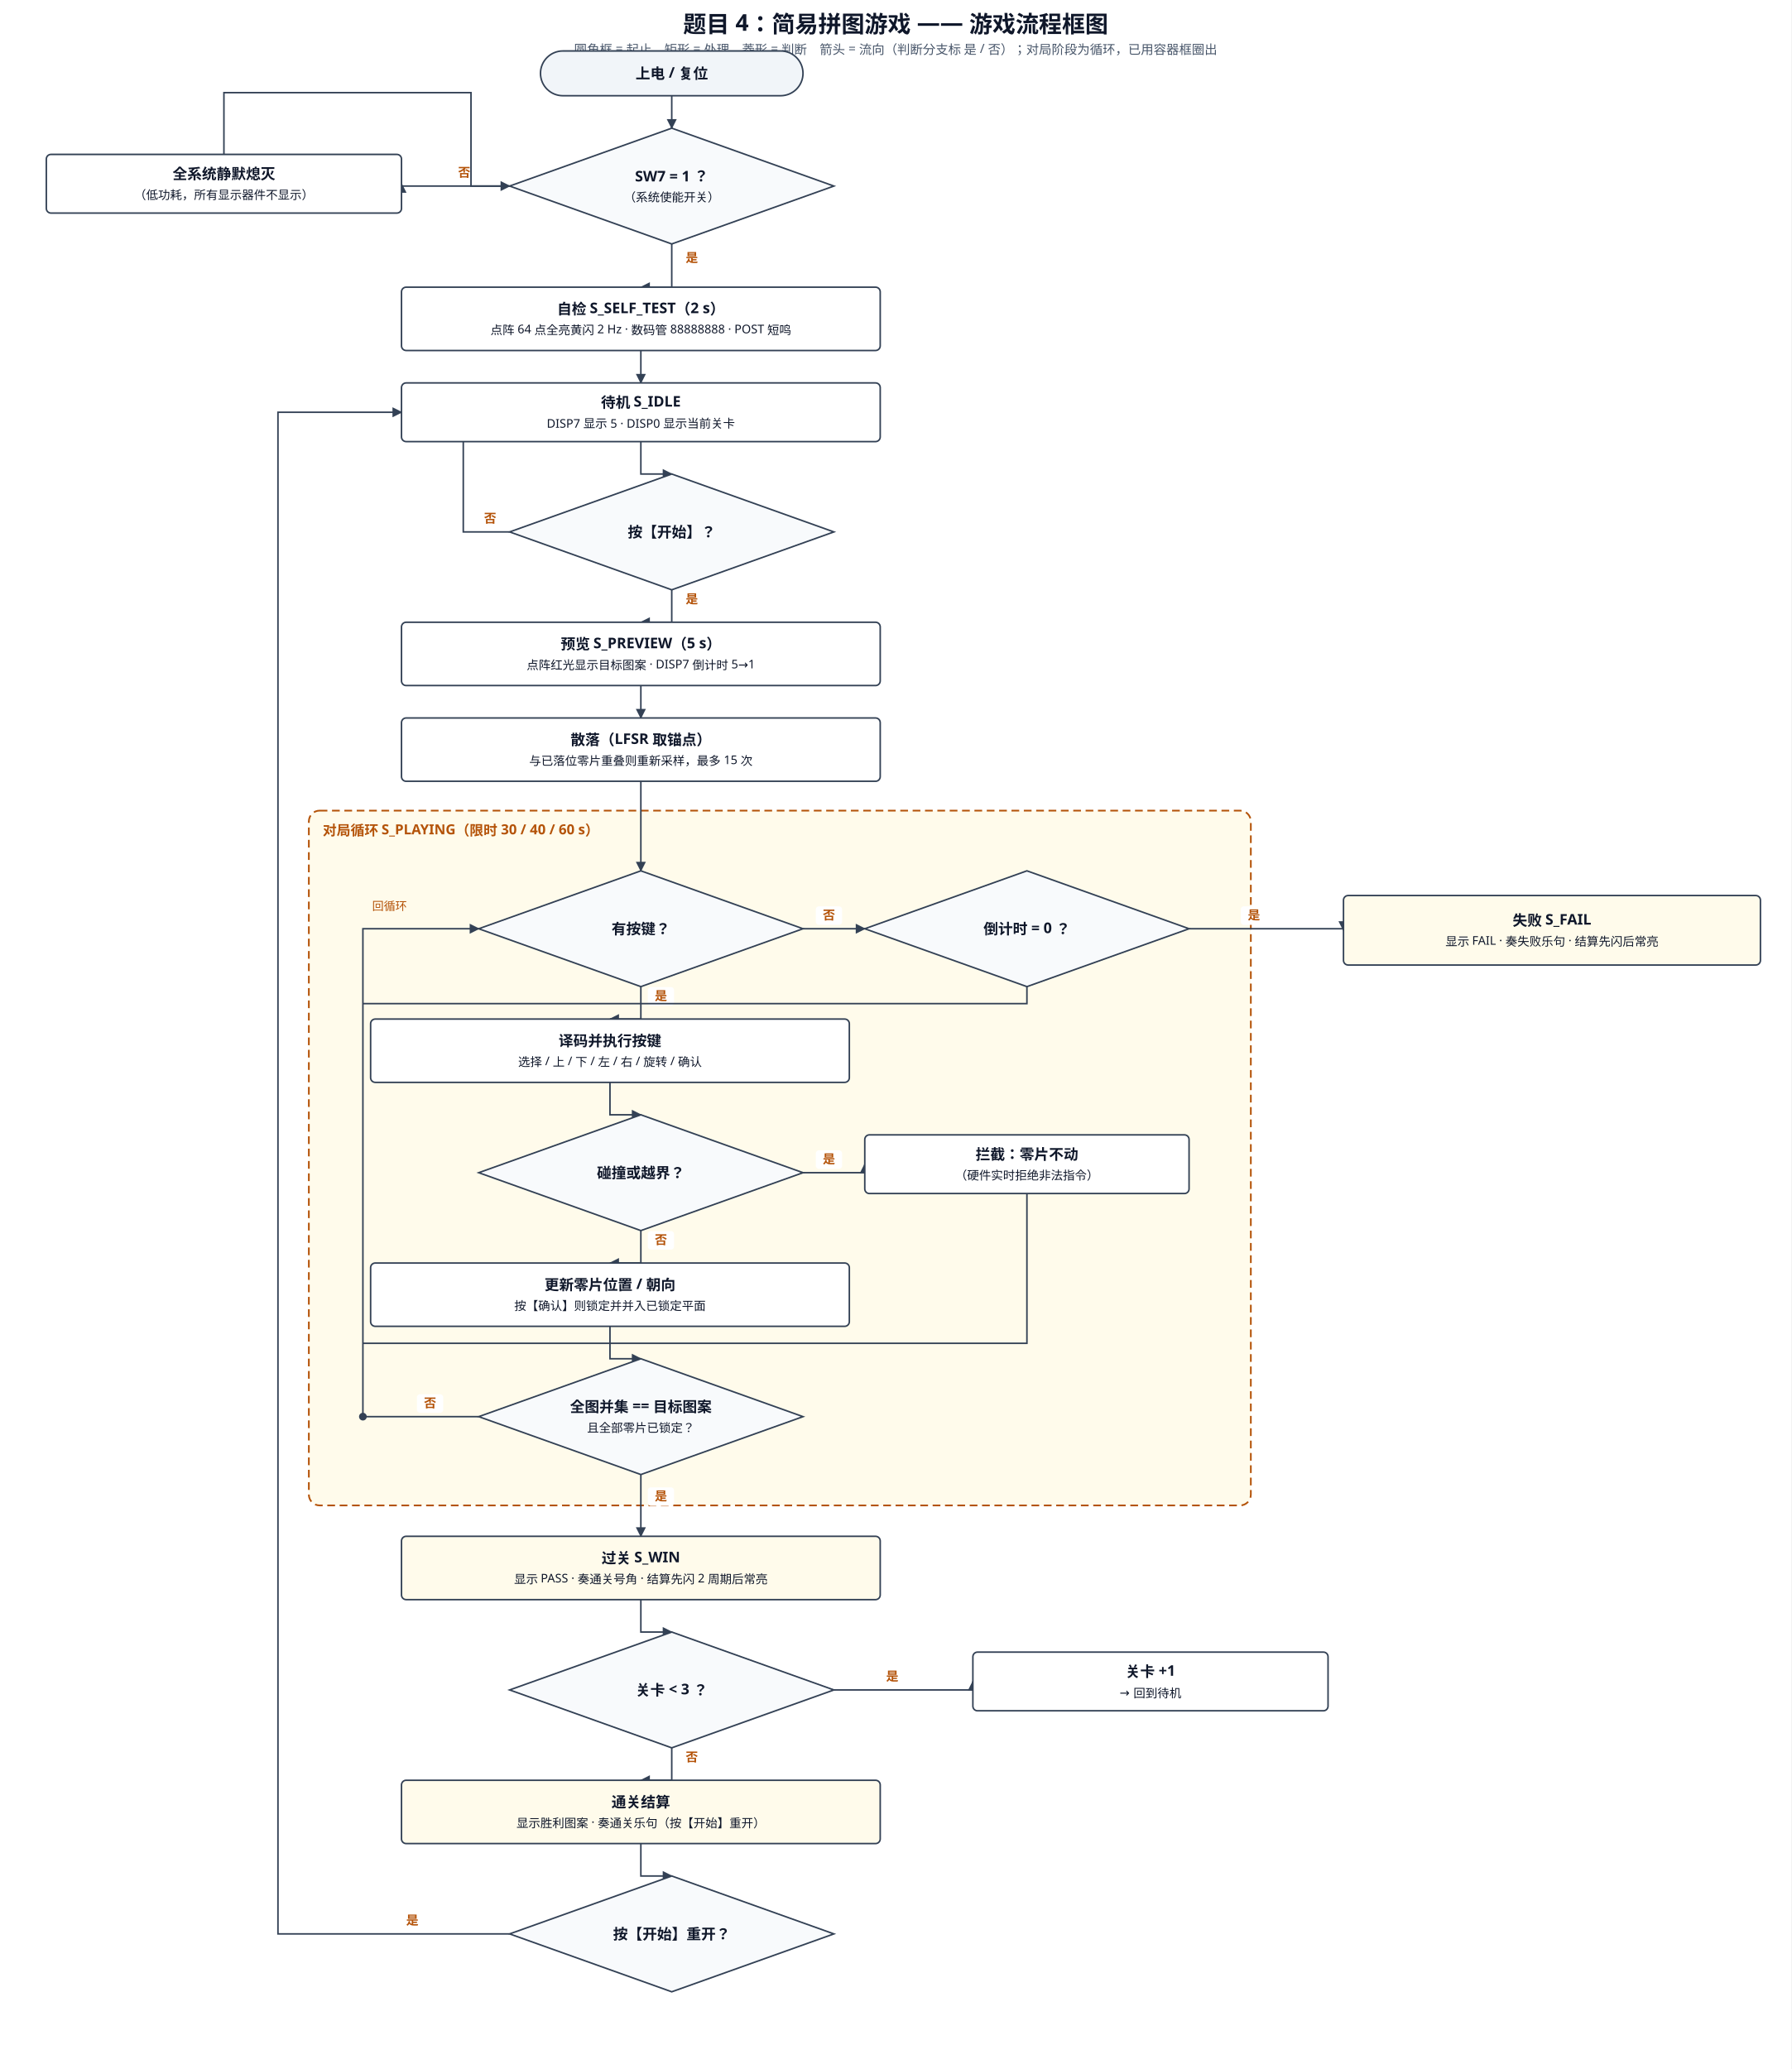
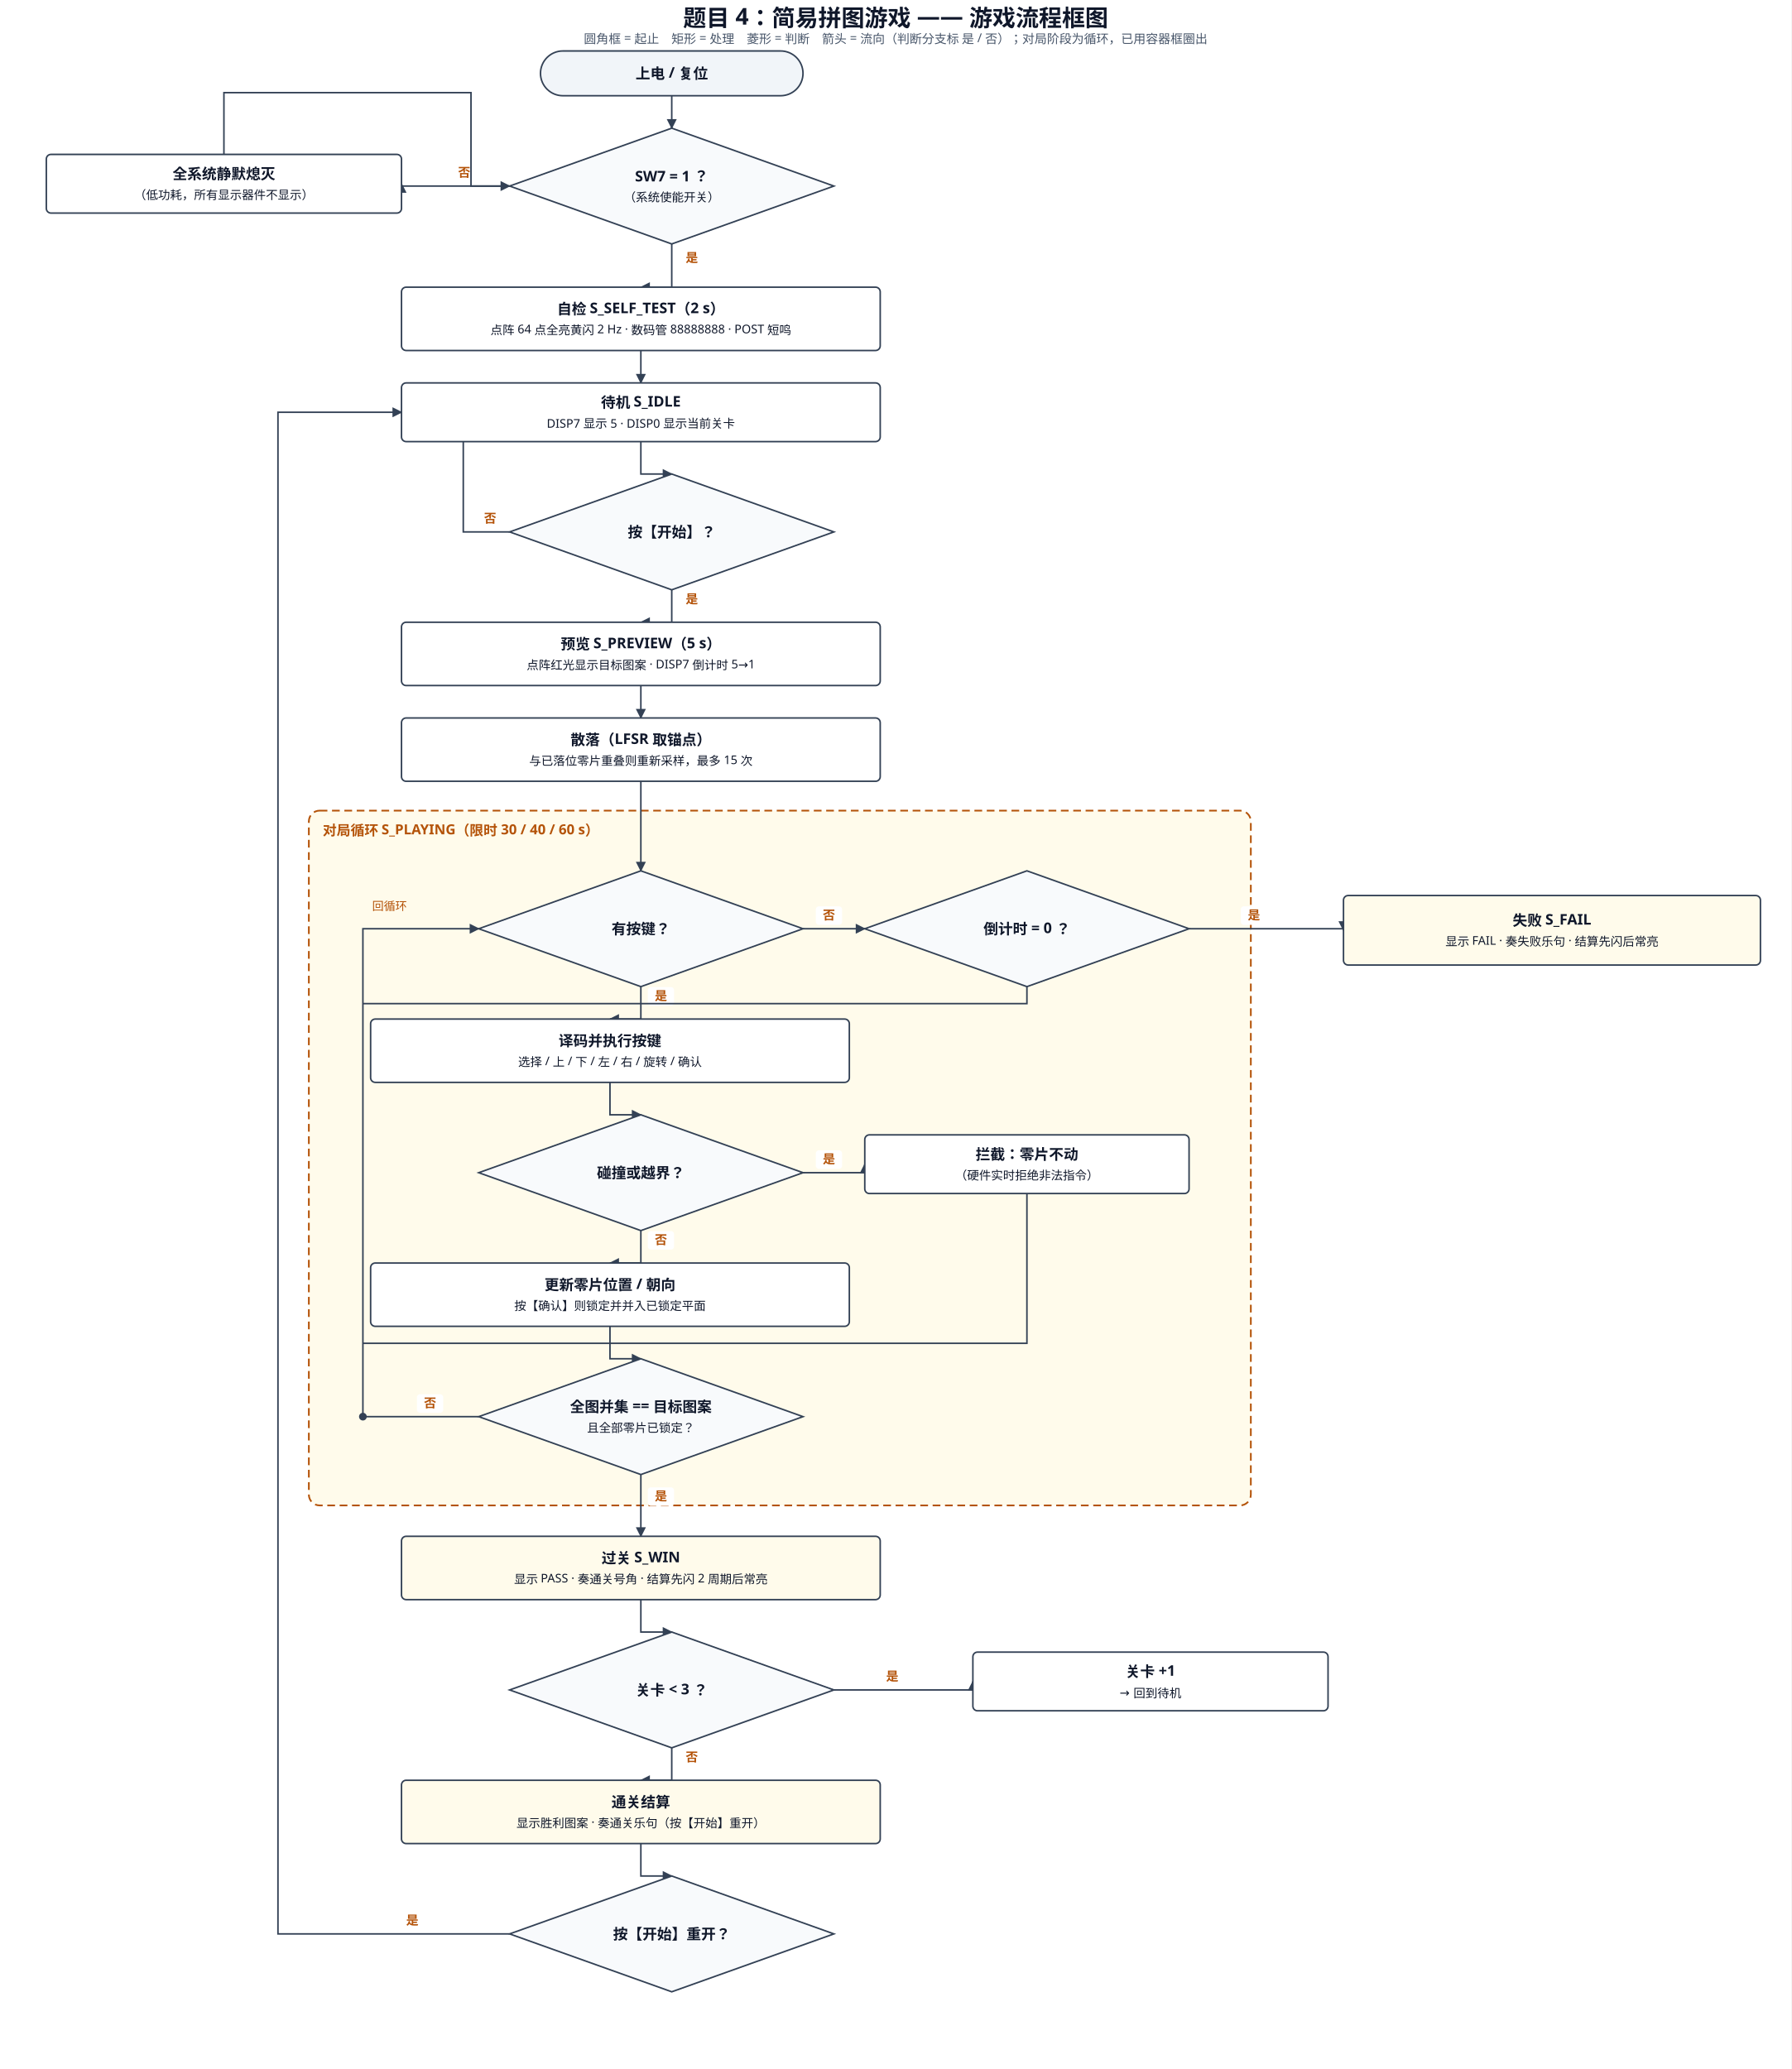
<svg xmlns="http://www.w3.org/2000/svg" width="2320" height="2680" viewBox="0 0 2320 2680">
  <defs>
    <marker id="ar" viewBox="0 0 10 10" refX="9" refY="5" markerWidth="6.5" markerHeight="6.5" orient="auto-start-reverse">
      <path d="M 0 0 L 10 5 L 0 10 z" fill="#334155" />
    </marker>
  </defs>
  <rect width="2320" height="2680" fill="#ffffff" />
-   <text x="1160" y="42" font-family="Microsoft YaHei, SimSun, sans-serif" font-size="30" font-weight="bold" fill="#0f172a" text-anchor="middle">题目 4：简易拼图游戏 —— 游戏流程框图</text>
-   <text x="1160" y="70" font-family="Microsoft YaHei, SimSun, sans-serif" font-size="16.5" fill="#475569" text-anchor="middle">圆角框 = 起止　矩形 = 处理　菱形 = 判断　箭头 = 流向（判断分支标 是 / 否）；对局阶段为循环，已用容器框圈出</text>
+   <text x="1160" y="34" font-family="Microsoft YaHei, SimSun, sans-serif" font-size="30" font-weight="bold" fill="#0f172a" text-anchor="middle">题目 4：简易拼图游戏 —— 游戏流程框图</text>
+   <text x="1160" y="56" font-family="Microsoft YaHei, SimSun, sans-serif" font-size="16" fill="#475569" text-anchor="middle">圆角框 = 起止　矩形 = 处理　菱形 = 判断　箭头 = 流向（判断分支标 是 / 否）；对局阶段为循环，已用容器框圈出</text>
  <rect x="400" y="1050" width="1220" height="900" rx="14" fill="#fffbeb" stroke="#b45309" stroke-width="2.2" stroke-dasharray="10 6" />
  <text x="418" y="1082" font-family="Microsoft YaHei, SimSun, sans-serif" font-size="18" font-weight="bold" fill="#b45309">对局循环  S_PLAYING（限时 30 / 40 / 60 s）</text>
  <path d="M 870.0 124.0 L 870.0 166.0" fill="none" stroke="#334155" stroke-width="2" marker-end="url(#ar)" />
  <path d="M 660.0 241.0 L 520.0 241.0 L 520.0 238.0" fill="none" stroke="#334155" stroke-width="2" marker-end="url(#ar)" />
  <rect x="584.2" y="212.0" width="34" height="24" rx="4" fill="#ffffff" />
  <text x="601.2" y="229.0" font-family="Microsoft YaHei, SimSun, sans-serif" font-size="16" font-weight="bold" fill="#b45309" text-anchor="middle">否</text>
  <path d="M 290.0 200.0 L 290.0 120.0 L 610.0 120.0 L 610.0 241.0 L 660.0 241.0" fill="none" stroke="#334155" stroke-width="2" marker-end="url(#ar)" />
  <path d="M 870.0 316.0 L 870.0 372.0 L 830.0 372.0" fill="none" stroke="#334155" stroke-width="2" marker-end="url(#ar)" />
  <rect x="879.0" y="322.5" width="34" height="24" rx="4" fill="#ffffff" />
  <text x="896.0" y="339.5" font-family="Microsoft YaHei, SimSun, sans-serif" font-size="16" font-weight="bold" fill="#b45309" text-anchor="middle">是</text>
  <path d="M 830.0 454.0 L 830.0 496.0" fill="none" stroke="#334155" stroke-width="2" marker-end="url(#ar)" />
  <path d="M 830.0 572.0 L 830.0 614.0 L 870.0 614.0" fill="none" stroke="#334155" stroke-width="2" marker-end="url(#ar)" />
  <path d="M 660.0 689.0 L 600.0 689.0 L 600.0 534.0 L 520.0 534.0" fill="none" stroke="#334155" stroke-width="2" marker-end="url(#ar)" />
  <rect x="617.8" y="660.0" width="34" height="24" rx="4" fill="#ffffff" />
  <text x="634.8" y="677.0" font-family="Microsoft YaHei, SimSun, sans-serif" font-size="16" font-weight="bold" fill="#b45309" text-anchor="middle">否</text>
  <path d="M 870.0 764.0 L 870.0 806.0 L 830.0 806.0" fill="none" stroke="#334155" stroke-width="2" marker-end="url(#ar)" />
  <rect x="879.0" y="764.6" width="34" height="24" rx="4" fill="#ffffff" />
  <text x="896.0" y="781.6" font-family="Microsoft YaHei, SimSun, sans-serif" font-size="16" font-weight="bold" fill="#b45309" text-anchor="middle">是</text>
  <path d="M 830.0 888.0 L 830.0 930.0" fill="none" stroke="#334155" stroke-width="2" marker-end="url(#ar)" />
  <path d="M 830.0 1012.0 L 830.0 1128.0" fill="none" stroke="#334155" stroke-width="2" marker-end="url(#ar)" />
  <path d="M 1040.0 1203.0 L 1120.0 1203.0" fill="none" stroke="#334155" stroke-width="2" marker-end="url(#ar)" />
  <rect x="1056.6" y="1174.0" width="34" height="24" rx="4" fill="#ffffff" />
  <text x="1073.6" y="1191.0" font-family="Microsoft YaHei, SimSun, sans-serif" font-size="16" font-weight="bold" fill="#b45309" text-anchor="middle">否</text>
  <path d="M 1540.0 1203.0 L 1740.0 1203.0 L 1740.0 1205.0" fill="none" stroke="#334155" stroke-width="2" marker-end="url(#ar)" />
  <rect x="1607.0" y="1174.0" width="34" height="24" rx="4" fill="#ffffff" />
  <text x="1624.0" y="1191.0" font-family="Microsoft YaHei, SimSun, sans-serif" font-size="16" font-weight="bold" fill="#b45309" text-anchor="middle">是</text>
  <path d="M 830.0 1278.0 L 830.0 1320.0 L 790.0 1320.0" fill="none" stroke="#334155" stroke-width="2" marker-end="url(#ar)" />
  <rect x="839.0" y="1278.6" width="34" height="24" rx="4" fill="#ffffff" />
  <text x="856.0" y="1295.6" font-family="Microsoft YaHei, SimSun, sans-serif" font-size="16" font-weight="bold" fill="#b45309" text-anchor="middle">是</text>
  <path d="M 790.0 1402.0 L 790.0 1444.0 L 830.0 1444.0" fill="none" stroke="#334155" stroke-width="2" marker-end="url(#ar)" />
  <path d="M 1040.0 1519.0 L 1120.0 1519.0 L 1120.0 1508.0" fill="none" stroke="#334155" stroke-width="2" marker-end="url(#ar)" />
  <rect x="1056.6" y="1490.0" width="34" height="24" rx="4" fill="#ffffff" />
  <text x="1073.6" y="1507.0" font-family="Microsoft YaHei, SimSun, sans-serif" font-size="16" font-weight="bold" fill="#b45309" text-anchor="middle">是</text>
  <path d="M 1330.0 1546.0 L 1330.0 1740.0 L 470.0 1740.0" fill="none" stroke="#334155" stroke-width="2" />
  <path d="M 1330.0 1278.0 L 1330.0 1300.0 L 470.0 1300.0" fill="none" stroke="#334155" stroke-width="2" />
  <path d="M 830.0 1594.0 L 830.0 1636.0 L 790.0 1636.0" fill="none" stroke="#334155" stroke-width="2" marker-end="url(#ar)" />
  <rect x="839.0" y="1594.6" width="34" height="24" rx="4" fill="#ffffff" />
  <text x="856.0" y="1611.6" font-family="Microsoft YaHei, SimSun, sans-serif" font-size="16" font-weight="bold" fill="#b45309" text-anchor="middle">否</text>
  <path d="M 790.0 1718.0 L 790.0 1760.0 L 830.0 1760.0" fill="none" stroke="#334155" stroke-width="2" marker-end="url(#ar)" />
  <path d="M 620.0 1835.0 L 470.0 1835.0 L 470.0 1835.0" fill="none" stroke="#334155" stroke-width="2" />
  <rect x="540.0" y="1806.0" width="34" height="24" rx="4" fill="#ffffff" />
  <text x="557.0" y="1823.0" font-family="Microsoft YaHei, SimSun, sans-serif" font-size="16" font-weight="bold" fill="#b45309" text-anchor="middle">否</text>
  <path d="M 830.0 1910.0 L 830.0 1990.0" fill="none" stroke="#334155" stroke-width="2" marker-end="url(#ar)" />
  <rect x="839.0" y="1926.6" width="34" height="24" rx="4" fill="#ffffff" />
  <text x="856.0" y="1943.6" font-family="Microsoft YaHei, SimSun, sans-serif" font-size="16" font-weight="bold" fill="#b45309" text-anchor="middle">是</text>
  <path d="M 830.0 2072.0 L 830.0 2114.0 L 870.0 2114.0" fill="none" stroke="#334155" stroke-width="2" marker-end="url(#ar)" />
  <path d="M 1080.0 2189.0 L 1260.0 2189.0 L 1260.0 2178.0" fill="none" stroke="#334155" stroke-width="2" marker-end="url(#ar)" />
  <rect x="1138.6" y="2160.0" width="34" height="24" rx="4" fill="#ffffff" />
  <text x="1155.6" y="2177.0" font-family="Microsoft YaHei, SimSun, sans-serif" font-size="16" font-weight="bold" fill="#b45309" text-anchor="middle">是</text>
  <path d="M 870.0 2264.0 L 870.0 2306.0 L 830.0 2306.0" fill="none" stroke="#334155" stroke-width="2" marker-end="url(#ar)" />
  <rect x="879.0" y="2264.6" width="34" height="24" rx="4" fill="#ffffff" />
  <text x="896.0" y="2281.6" font-family="Microsoft YaHei, SimSun, sans-serif" font-size="16" font-weight="bold" fill="#b45309" text-anchor="middle">否</text>
  <path d="M 830.0 2388.0 L 830.0 2430.0 L 870.0 2430.0" fill="none" stroke="#334155" stroke-width="2" marker-end="url(#ar)" />
  <path d="M 660.0 2505.0 L 360.0 2505.0 L 360.0 534.0 L 520.0 534.0" fill="none" stroke="#334155" stroke-width="2" marker-end="url(#ar)" />
  <rect x="517.0" y="2476.0" width="34" height="24" rx="4" fill="#ffffff" />
  <text x="534.0" y="2493.0" font-family="Microsoft YaHei, SimSun, sans-serif" font-size="16" font-weight="bold" fill="#b45309" text-anchor="middle">是</text>
  <path d="M 470.0 1835 L 470.0 1203.0 L 620.0 1203.0" fill="none" stroke="#334155" stroke-width="2" marker-end="url(#ar)" />
  <circle cx="470.0" cy="1835" r="5" fill="#334155" />
  <text x="482.0" y="1179.0" font-family="Microsoft YaHei, SimSun, sans-serif" font-size="15" fill="#b45309" text-anchor="start">回循环</text>
  <rect x="700" y="66" width="340" height="58" rx="29" fill="#f1f5f9" stroke="#334155" stroke-width="2" />
  <text x="870.0" y="102.0" font-family="Microsoft YaHei, SimSun, sans-serif" font-size="19" font-weight="bold" fill="#0f172a" text-anchor="middle">上电 / 复位</text>
  <polygon points="870,166 1080,241 870,316 660,241" fill="#f8fafc" stroke="#334155" stroke-width="2" />
  <text x="870.0" y="235.0" font-family="Microsoft YaHei, SimSun, sans-serif" font-size="19" font-weight="bold" fill="#0f172a" text-anchor="middle">SW7 = 1 ？</text>
  <text x="870.0" y="261.0" font-family="Microsoft YaHei, SimSun, sans-serif" font-size="15.5" fill="#0f172a" text-anchor="middle">（系统使能开关）</text>
  <rect x="60" y="200" width="460" height="76" rx="6" fill="#ffffff" stroke="#334155" stroke-width="2" />
  <text x="290.0" y="232.0" font-family="Microsoft YaHei, SimSun, sans-serif" font-size="19" font-weight="bold" fill="#0f172a" text-anchor="middle">全系统静默熄灭</text>
  <text x="290.0" y="258.0" font-family="Microsoft YaHei, SimSun, sans-serif" font-size="15.5" fill="#0f172a" text-anchor="middle">（低功耗，所有显示器件不显示）</text>
  <rect x="520" y="372" width="620" height="82" rx="6" fill="#ffffff" stroke="#334155" stroke-width="2" />
  <text x="830.0" y="407.0" font-family="Microsoft YaHei, SimSun, sans-serif" font-size="19" font-weight="bold" fill="#0f172a" text-anchor="middle">自检 S_SELF_TEST（2 s）</text>
  <text x="830.0" y="433.0" font-family="Microsoft YaHei, SimSun, sans-serif" font-size="15.5" fill="#0f172a" text-anchor="middle">点阵 64 点全亮黄闪 2 Hz · 数码管 88888888 · POST 短鸣</text>
  <rect x="520" y="496" width="620" height="76" rx="6" fill="#ffffff" stroke="#334155" stroke-width="2" />
  <text x="830.0" y="528.0" font-family="Microsoft YaHei, SimSun, sans-serif" font-size="19" font-weight="bold" fill="#0f172a" text-anchor="middle">待机 S_IDLE</text>
  <text x="830.0" y="554.0" font-family="Microsoft YaHei, SimSun, sans-serif" font-size="15.5" fill="#0f172a" text-anchor="middle">DISP7 显示 5 · DISP0 显示当前关卡</text>
  <polygon points="870,614 1080,689 870,764 660,689" fill="#f8fafc" stroke="#334155" stroke-width="2" />
  <text x="870.0" y="696.0" font-family="Microsoft YaHei, SimSun, sans-serif" font-size="19" font-weight="bold" fill="#0f172a" text-anchor="middle">按【开始】？</text>
  <rect x="520" y="806" width="620" height="82" rx="6" fill="#ffffff" stroke="#334155" stroke-width="2" />
  <text x="830.0" y="841.0" font-family="Microsoft YaHei, SimSun, sans-serif" font-size="19" font-weight="bold" fill="#0f172a" text-anchor="middle">预览 S_PREVIEW（5 s）</text>
  <text x="830.0" y="867.0" font-family="Microsoft YaHei, SimSun, sans-serif" font-size="15.5" fill="#0f172a" text-anchor="middle">点阵红光显示目标图案 · DISP7 倒计时 5→1</text>
  <rect x="520" y="930" width="620" height="82" rx="6" fill="#ffffff" stroke="#334155" stroke-width="2" />
  <text x="830.0" y="965.0" font-family="Microsoft YaHei, SimSun, sans-serif" font-size="19" font-weight="bold" fill="#0f172a" text-anchor="middle">散落（LFSR 取锚点）</text>
  <text x="830.0" y="991.0" font-family="Microsoft YaHei, SimSun, sans-serif" font-size="15.5" fill="#0f172a" text-anchor="middle">与已落位零片重叠则重新采样，最多 15 次</text>
  <polygon points="830,1128 1040,1203 830,1278 620,1203" fill="#f8fafc" stroke="#334155" stroke-width="2" />
  <text x="830.0" y="1210.0" font-family="Microsoft YaHei, SimSun, sans-serif" font-size="19" font-weight="bold" fill="#0f172a" text-anchor="middle">有按键？</text>
  <polygon points="1330,1128 1540,1203 1330,1278 1120,1203" fill="#f8fafc" stroke="#334155" stroke-width="2" />
  <text x="1330.0" y="1210.0" font-family="Microsoft YaHei, SimSun, sans-serif" font-size="19" font-weight="bold" fill="#0f172a" text-anchor="middle">倒计时 = 0 ？</text>
  <rect x="480" y="1320" width="620" height="82" rx="6" fill="#ffffff" stroke="#334155" stroke-width="2" />
  <text x="790.0" y="1355.0" font-family="Microsoft YaHei, SimSun, sans-serif" font-size="19" font-weight="bold" fill="#0f172a" text-anchor="middle">译码并执行按键</text>
  <text x="790.0" y="1381.0" font-family="Microsoft YaHei, SimSun, sans-serif" font-size="15.5" fill="#0f172a" text-anchor="middle">选择 / 上 / 下 / 左 / 右 / 旋转 / 确认</text>
  <polygon points="830,1444 1040,1519 830,1594 620,1519" fill="#f8fafc" stroke="#334155" stroke-width="2" />
  <text x="830.0" y="1526.0" font-family="Microsoft YaHei, SimSun, sans-serif" font-size="19" font-weight="bold" fill="#0f172a" text-anchor="middle">碰撞或越界？</text>
  <rect x="1120" y="1470" width="420" height="76" rx="6" fill="#ffffff" stroke="#334155" stroke-width="2" />
  <text x="1330.0" y="1502.0" font-family="Microsoft YaHei, SimSun, sans-serif" font-size="19" font-weight="bold" fill="#0f172a" text-anchor="middle">拦截：零片不动</text>
  <text x="1330.0" y="1528.0" font-family="Microsoft YaHei, SimSun, sans-serif" font-size="15.5" fill="#0f172a" text-anchor="middle">（硬件实时拒绝非法指令）</text>
  <rect x="480" y="1636" width="620" height="82" rx="6" fill="#ffffff" stroke="#334155" stroke-width="2" />
  <text x="790.0" y="1671.0" font-family="Microsoft YaHei, SimSun, sans-serif" font-size="19" font-weight="bold" fill="#0f172a" text-anchor="middle">更新零片位置 / 朝向</text>
  <text x="790.0" y="1697.0" font-family="Microsoft YaHei, SimSun, sans-serif" font-size="15.5" fill="#0f172a" text-anchor="middle">按【确认】则锁定并并入已锁定平面</text>
  <polygon points="830,1760 1040,1835 830,1910 620,1835" fill="#f8fafc" stroke="#334155" stroke-width="2" />
  <text x="830.0" y="1829.0" font-family="Microsoft YaHei, SimSun, sans-serif" font-size="19" font-weight="bold" fill="#0f172a" text-anchor="middle">全图并集 == 目标图案</text>
  <text x="830.0" y="1855.0" font-family="Microsoft YaHei, SimSun, sans-serif" font-size="15.5" fill="#0f172a" text-anchor="middle">且全部零片已锁定？</text>
  <rect x="520" y="1990" width="620" height="82" rx="6" fill="#fffbeb" stroke="#334155" stroke-width="2" />
  <text x="830.0" y="2025.0" font-family="Microsoft YaHei, SimSun, sans-serif" font-size="19" font-weight="bold" fill="#0f172a" text-anchor="middle">过关 S_WIN</text>
  <text x="830.0" y="2051.0" font-family="Microsoft YaHei, SimSun, sans-serif" font-size="15.5" fill="#0f172a" text-anchor="middle">显示 PASS · 奏通关号角 · 结算先闪 2 周期后常亮</text>
  <polygon points="870,2114 1080,2189 870,2264 660,2189" fill="#f8fafc" stroke="#334155" stroke-width="2" />
  <text x="870.0" y="2196.0" font-family="Microsoft YaHei, SimSun, sans-serif" font-size="19" font-weight="bold" fill="#0f172a" text-anchor="middle">关卡 &lt; 3 ？</text>
  <rect x="1260" y="2140" width="460" height="76" rx="6" fill="#ffffff" stroke="#334155" stroke-width="2" />
  <text x="1490.0" y="2172.0" font-family="Microsoft YaHei, SimSun, sans-serif" font-size="19" font-weight="bold" fill="#0f172a" text-anchor="middle">关卡 +1</text>
  <text x="1490.0" y="2198.0" font-family="Microsoft YaHei, SimSun, sans-serif" font-size="15.5" fill="#0f172a" text-anchor="middle">→ 回到待机</text>
  <rect x="520" y="2306" width="620" height="82" rx="6" fill="#fffbeb" stroke="#334155" stroke-width="2" />
  <text x="830.0" y="2341.0" font-family="Microsoft YaHei, SimSun, sans-serif" font-size="19" font-weight="bold" fill="#0f172a" text-anchor="middle">通关结算</text>
  <text x="830.0" y="2367.0" font-family="Microsoft YaHei, SimSun, sans-serif" font-size="15.5" fill="#0f172a" text-anchor="middle">显示胜利图案 · 奏通关乐句（按【开始】重开）</text>
  <polygon points="870,2430 1080,2505 870,2580 660,2505" fill="#f8fafc" stroke="#334155" stroke-width="2" />
  <text x="870.0" y="2512.0" font-family="Microsoft YaHei, SimSun, sans-serif" font-size="19" font-weight="bold" fill="#0f172a" text-anchor="middle">按【开始】重开？</text>
  <rect x="1740" y="1160" width="540" height="90" rx="6" fill="#fffbeb" stroke="#334155" stroke-width="2" />
  <text x="2010.0" y="1199.0" font-family="Microsoft YaHei, SimSun, sans-serif" font-size="19" font-weight="bold" fill="#0f172a" text-anchor="middle">失败 S_FAIL</text>
  <text x="2010.0" y="1225.0" font-family="Microsoft YaHei, SimSun, sans-serif" font-size="15.5" fill="#0f172a" text-anchor="middle">显示 FAIL · 奏失败乐句 · 结算先闪后常亮</text>
</svg>
